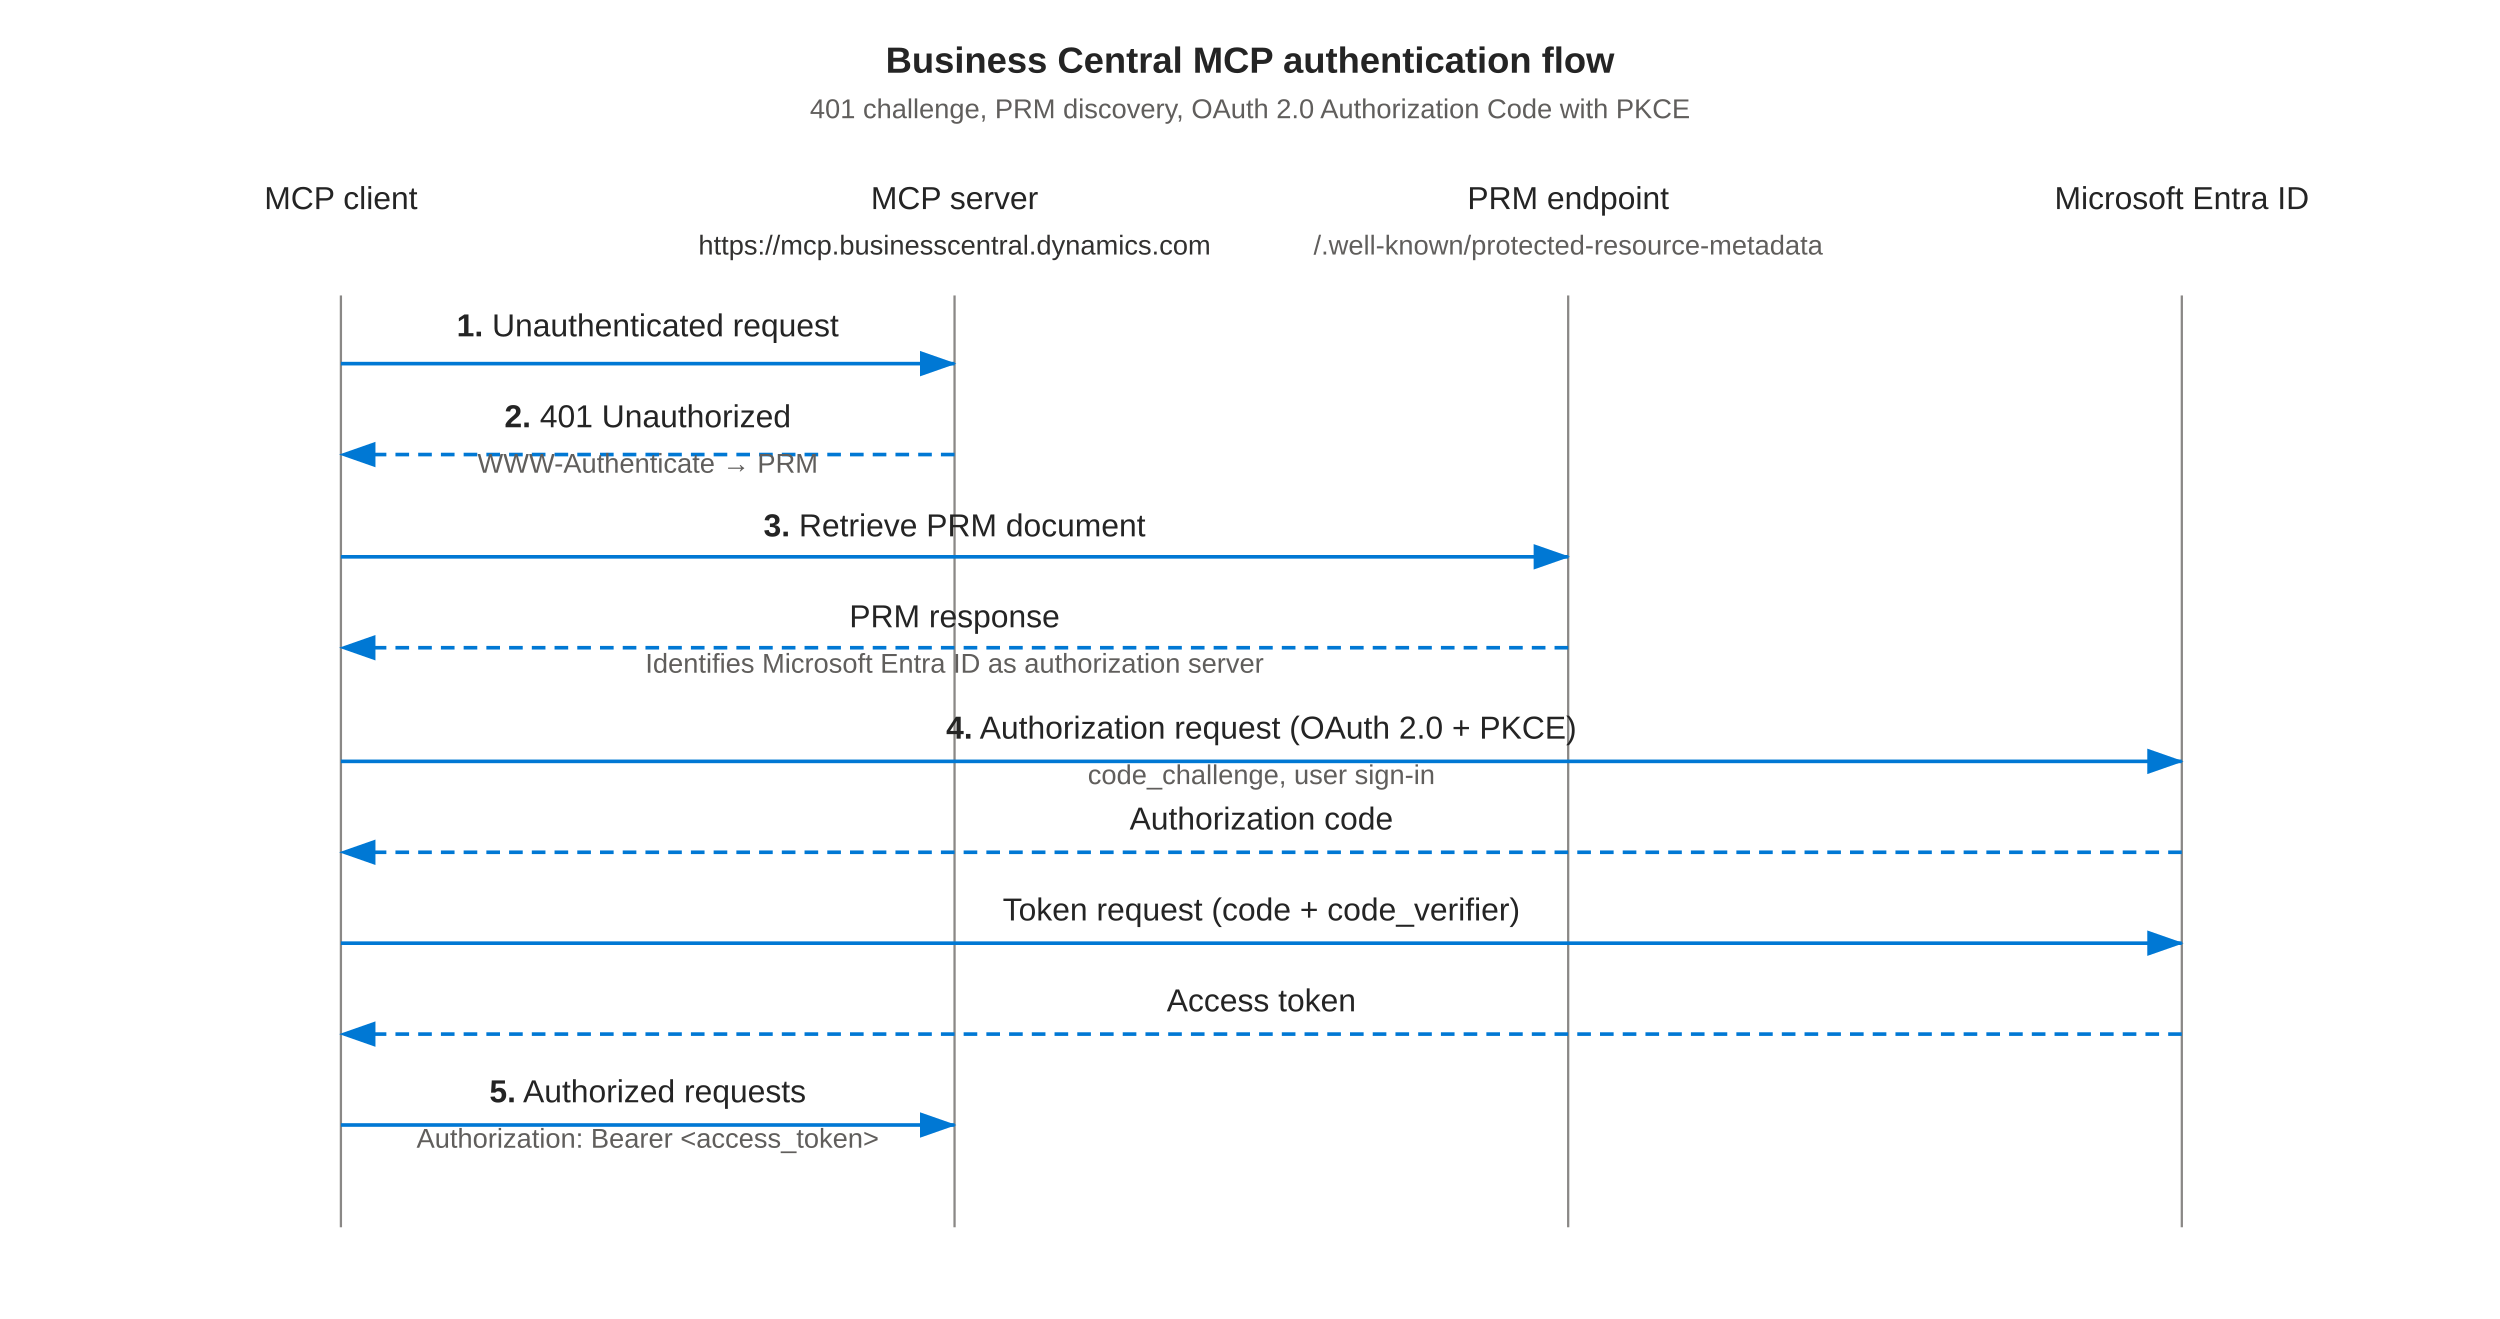
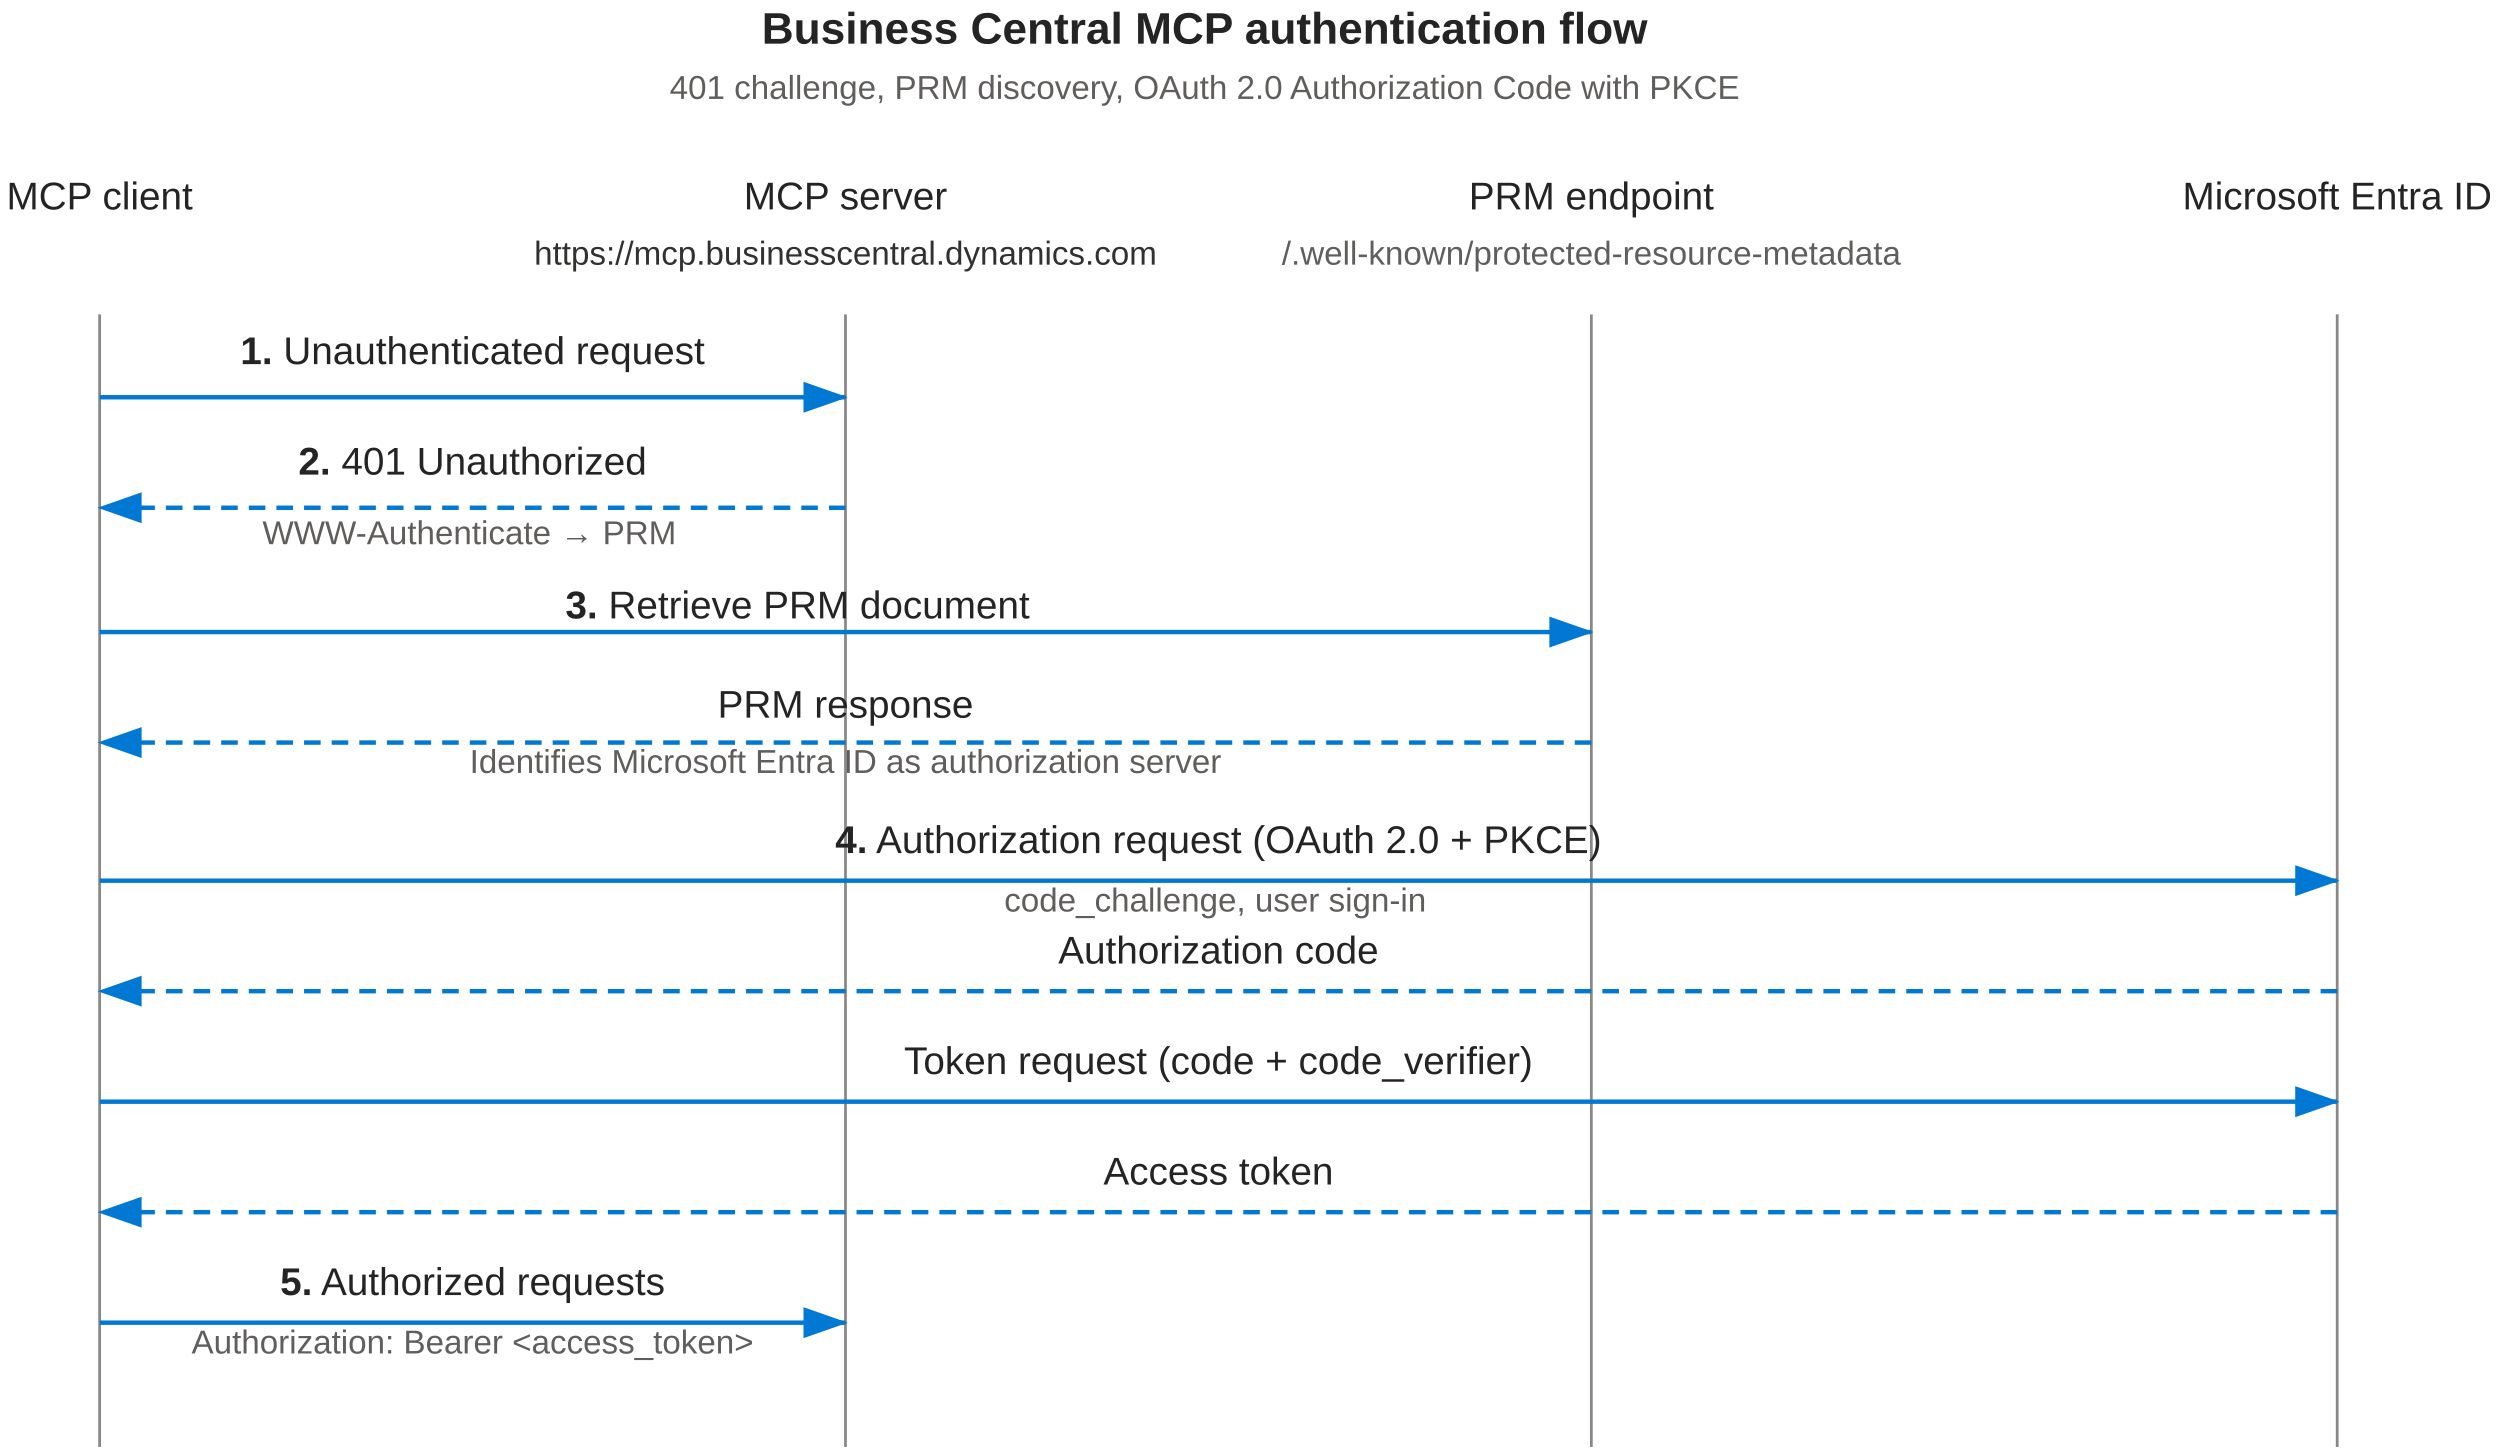
- <svg xmlns="http://www.w3.org/2000/svg" width="1100" height="580" viewBox="0 0 1100 580" role="img" aria-label="Business Central MCP authentication sequence using PRM and OAuth 2.0 Authorization Code with PKCE">
-   <style>
+ <svg xmlns="http://www.w3.org/2000/svg" width="905" height="527" viewBox="0 0 905 527" role="img" aria-label="Business Central MCP authentication sequence using PRM and OAuth 2.0 Authorization Code with PKCE" version="1.1" id="svg23">
+   <style id="style1">
    text {
      font-family: Segoe UI, Arial, sans-serif;
      font-size: 14px;
      fill: #242424;
    }
    .title {
      font-size: 16px;
      font-weight: 600;
    }
    .line {
      stroke: #8A8886;
      stroke-width: 1;
    }
    .arrow {
      stroke: #0078D4;
      stroke-width: 1.6;
      fill: none;
      marker-end: url(#arrowhead);
    }
    .dashed {
      stroke-dasharray: 6,4;
    }
    .step {
      font-weight: 600;
    }
    .subtle {
      fill: #605E5C;
      font-size: 12px;
    }
    .endpoint {
      fill: #323130;
      font-size: 12px;
    }
  </style>
-   <defs>
+   <defs id="defs1">
    <marker id="arrowhead" markerWidth="10" markerHeight="7" refX="9.5" refY="3.5" orient="auto">
-       <polygon points="0 0, 10 3.5, 0 7" fill="#0078D4" />
+       <polygon points="0,7 0,0 10,3.5 " fill="#0078d4" id="polygon1" />
    </marker>
  </defs>
-   <text x="550" y="32" text-anchor="middle" class="title">
-     Business Central MCP authentication flow
-   </text>
-   <text x="550" y="52" text-anchor="middle" class="subtle">
-     401 challenge, PRM discovery, OAuth 2.0 Authorization Code with PKCE
-   </text>
-   <text x="150" y="92" text-anchor="middle">MCP client</text>
-   <text x="420" y="92" text-anchor="middle">MCP server</text>
-   <text x="420" y="112" text-anchor="middle" class="endpoint">
-     https://mcp.businesscentral.dynamics.com
-   </text>
-   <text x="690" y="92" text-anchor="middle">PRM endpoint</text>
-   <text x="690" y="112" text-anchor="middle" class="subtle">
-     /.well-known/protected-resource-metadata
-   </text>
-   <text x="960" y="92" text-anchor="middle">Microsoft Entra ID</text>
-   <line x1="150" y1="130" x2="150" y2="540" class="line" />
-   <line x1="420" y1="130" x2="420" y2="540" class="line" />
-   <line x1="690" y1="130" x2="690" y2="540" class="line" />
-   <line x1="960" y1="130" x2="960" y2="540" class="line" />
-   <path d="M150 160 L420 160" class="arrow" />
-   <text x="285" y="148" text-anchor="middle">
-     <tspan class="step">1.</tspan> Unauthenticated request
-   </text>
-   <path d="M420 200 L150 200" class="arrow dashed" />
-   <text x="285" y="188" text-anchor="middle">
-     <tspan class="step">2.</tspan> 401 Unauthorized
-   </text>
-   <text x="285" y="208" text-anchor="middle" class="subtle">
-     WWW-Authenticate → PRM
-   </text>
-   <path d="M150 245 L690 245" class="arrow" />
-   <text x="420" y="236" text-anchor="middle">
-     <tspan class="step">3.</tspan> Retrieve PRM document
-   </text>
-   <path d="M690 285 L150 285" class="arrow dashed" />
-   <text x="420" y="276" text-anchor="middle">
-     PRM response
-   </text>
-   <text x="420" y="296" text-anchor="middle" class="subtle">
-     Identifies Microsoft Entra ID as authorization server
-   </text>
-   <path d="M150 335 L960 335" class="arrow" />
-   <text x="555" y="325" text-anchor="middle">
-     <tspan class="step">4.</tspan> Authorization request (OAuth 2.0 + PKCE)
-   </text>
-   <text x="555" y="345" text-anchor="middle" class="subtle">
-     code_challenge, user sign-in
-   </text>
-   <path d="M960 375 L150 375" class="arrow dashed" />
-   <text x="555" y="365" text-anchor="middle">
-     Authorization code
-   </text>
-   <path d="M150 415 L960 415" class="arrow" />
-   <text x="555" y="405" text-anchor="middle">
-     Token request (code + code_verifier)
-   </text>
-   <path d="M960 455 L150 455" class="arrow dashed" />
-   <text x="555" y="445" text-anchor="middle">
-     Access token
-   </text>
-   <path d="M150 495 L420 495" class="arrow" />
-   <text x="285" y="485" text-anchor="middle">
-     <tspan class="step">5.</tspan> Authorized requests
-   </text>
-   <text x="285" y="505" text-anchor="middle" class="subtle">
-     Authorization: Bearer &lt;access_token&gt;
-   </text>
+   <text x="436.067" y="15.807" text-anchor="middle" class="title" id="text1">Business Central MCP authentication flow</text>
+   <text x="436.067" y="35.807" text-anchor="middle" class="subtle" id="text2">401 challenge, PRM discovery, OAuth 2.0 Authorization Code with PKCE</text>
+   <text x="36.067" y="75.807" text-anchor="middle" id="text3">MCP client</text>
+   <text x="306.067" y="75.807" text-anchor="middle" id="text4">MCP server</text>
+   <text x="306.067" y="95.807" text-anchor="middle" class="endpoint" id="text5">https://mcp.businesscentral.dynamics.com</text>
+   <text x="576.067" y="75.807" text-anchor="middle" id="text6">PRM endpoint</text>
+   <text x="576.067" y="95.807" text-anchor="middle" class="subtle" id="text7">/.well-known/protected-resource-metadata</text>
+   <text x="846.067" y="75.807" text-anchor="middle" id="text8">Microsoft Entra ID</text>
+   <line x1="36.067" y1="113.807" x2="36.067" y2="523.807" class="line" id="line8" />
+   <line x1="306.067" y1="113.807" x2="306.067" y2="523.807" class="line" id="line9" />
+   <line x1="576.067" y1="113.807" x2="576.067" y2="523.807" class="line" id="line10" />
+   <line x1="846.067" y1="113.807" x2="846.067" y2="523.807" class="line" id="line11" />
+   <path d="M 36.067,143.807 H 306.067" class="arrow" id="path11" />
+   <text x="171.067" y="131.807" text-anchor="middle" id="text11">
+     <tspan class="step" id="tspan11">1.</tspan> Unauthenticated request</text>
+   <path d="M 306.067,183.807 H 36.067" class="arrow dashed" id="path12" />
+   <text x="171.067" y="171.807" text-anchor="middle" id="text12">
+     <tspan class="step" id="tspan12">2.</tspan> 401 Unauthorized</text>
+   <text x="169.911" y="197.012" text-anchor="middle" class="subtle" id="text13">WWW-Authenticate → PRM</text>
+   <path d="M 36.067,228.807 H 576.067" class="arrow" id="path13" />
+   <text x="288.717" y="223.855" text-anchor="middle" id="text14">
+     <tspan class="step" id="tspan13">3.</tspan> Retrieve PRM document</text>
+   <path d="M 576.067,268.807 H 36.067" class="arrow dashed" id="path14" />
+   <text x="306.067" y="259.807" text-anchor="middle" id="text15">PRM response</text>
+   <text x="306.067" y="279.807" text-anchor="middle" class="subtle" id="text16">Identifies Microsoft Entra ID as authorization server</text>
+   <path d="M 36.067,318.807 H 846.067" class="arrow" id="path16" />
+   <text x="441.067" y="308.807" text-anchor="middle" id="text17">
+     <tspan class="step" id="tspan16">4.</tspan> Authorization request (OAuth 2.0 + PKCE)</text>
+   <text x="439.911" y="329.963" text-anchor="middle" class="subtle" id="text18">code_challenge, user sign-in</text>
+   <path d="M 846.067,358.807 H 36.067" class="arrow dashed" id="path18" />
+   <text x="441.067" y="348.807" text-anchor="middle" id="text19">Authorization code</text>
+   <path d="M 36.067,398.807 H 846.067" class="arrow" id="path19" />
+   <text x="441.067" y="388.807" text-anchor="middle" id="text20">Token request (code + code_verifier)</text>
+   <path d="M 846.067,438.807 H 36.067" class="arrow dashed" id="path20" />
+   <text x="441.067" y="428.807" text-anchor="middle" id="text21">Access token</text>
+   <path d="M 36.067,478.807 H 306.067" class="arrow" id="path21" />
+   <text x="171.067" y="468.807" text-anchor="middle" id="text22">
+     <tspan class="step" id="tspan21">5.</tspan> Authorized requests</text>
+   <text x="171.067" y="489.963" text-anchor="middle" class="subtle" id="text23">Authorization: Bearer &lt;access_token&gt;</text>
</svg>
